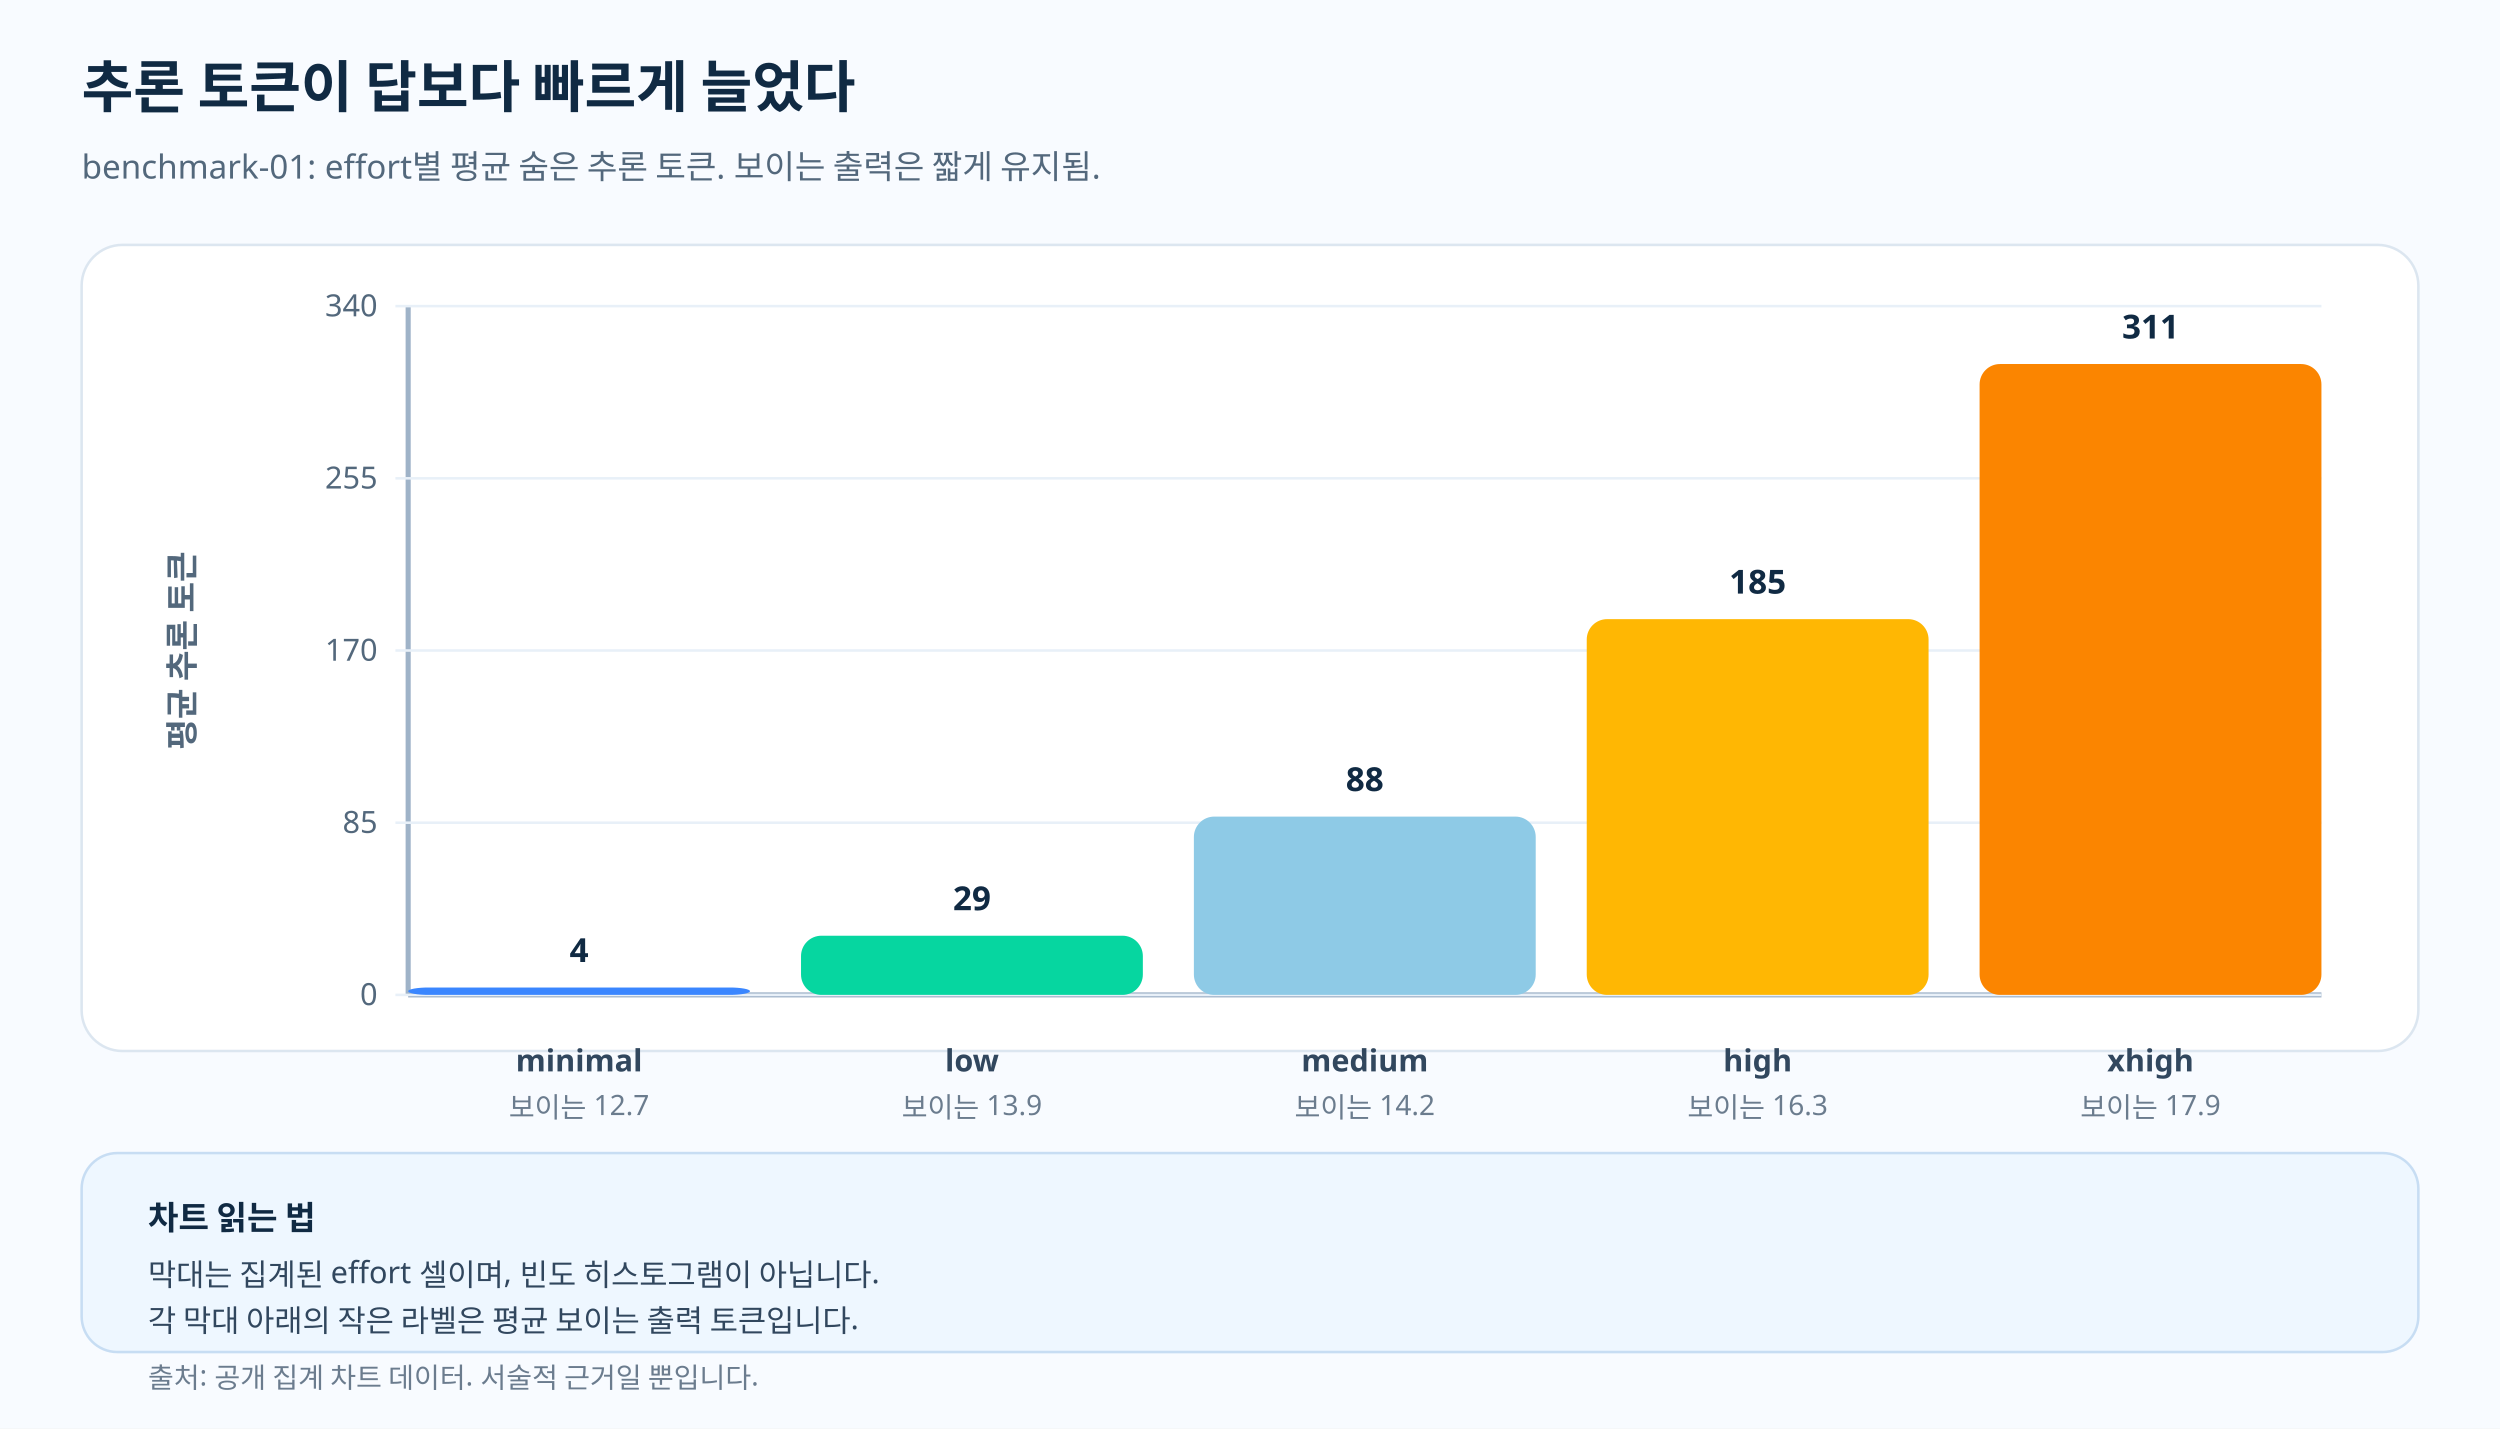
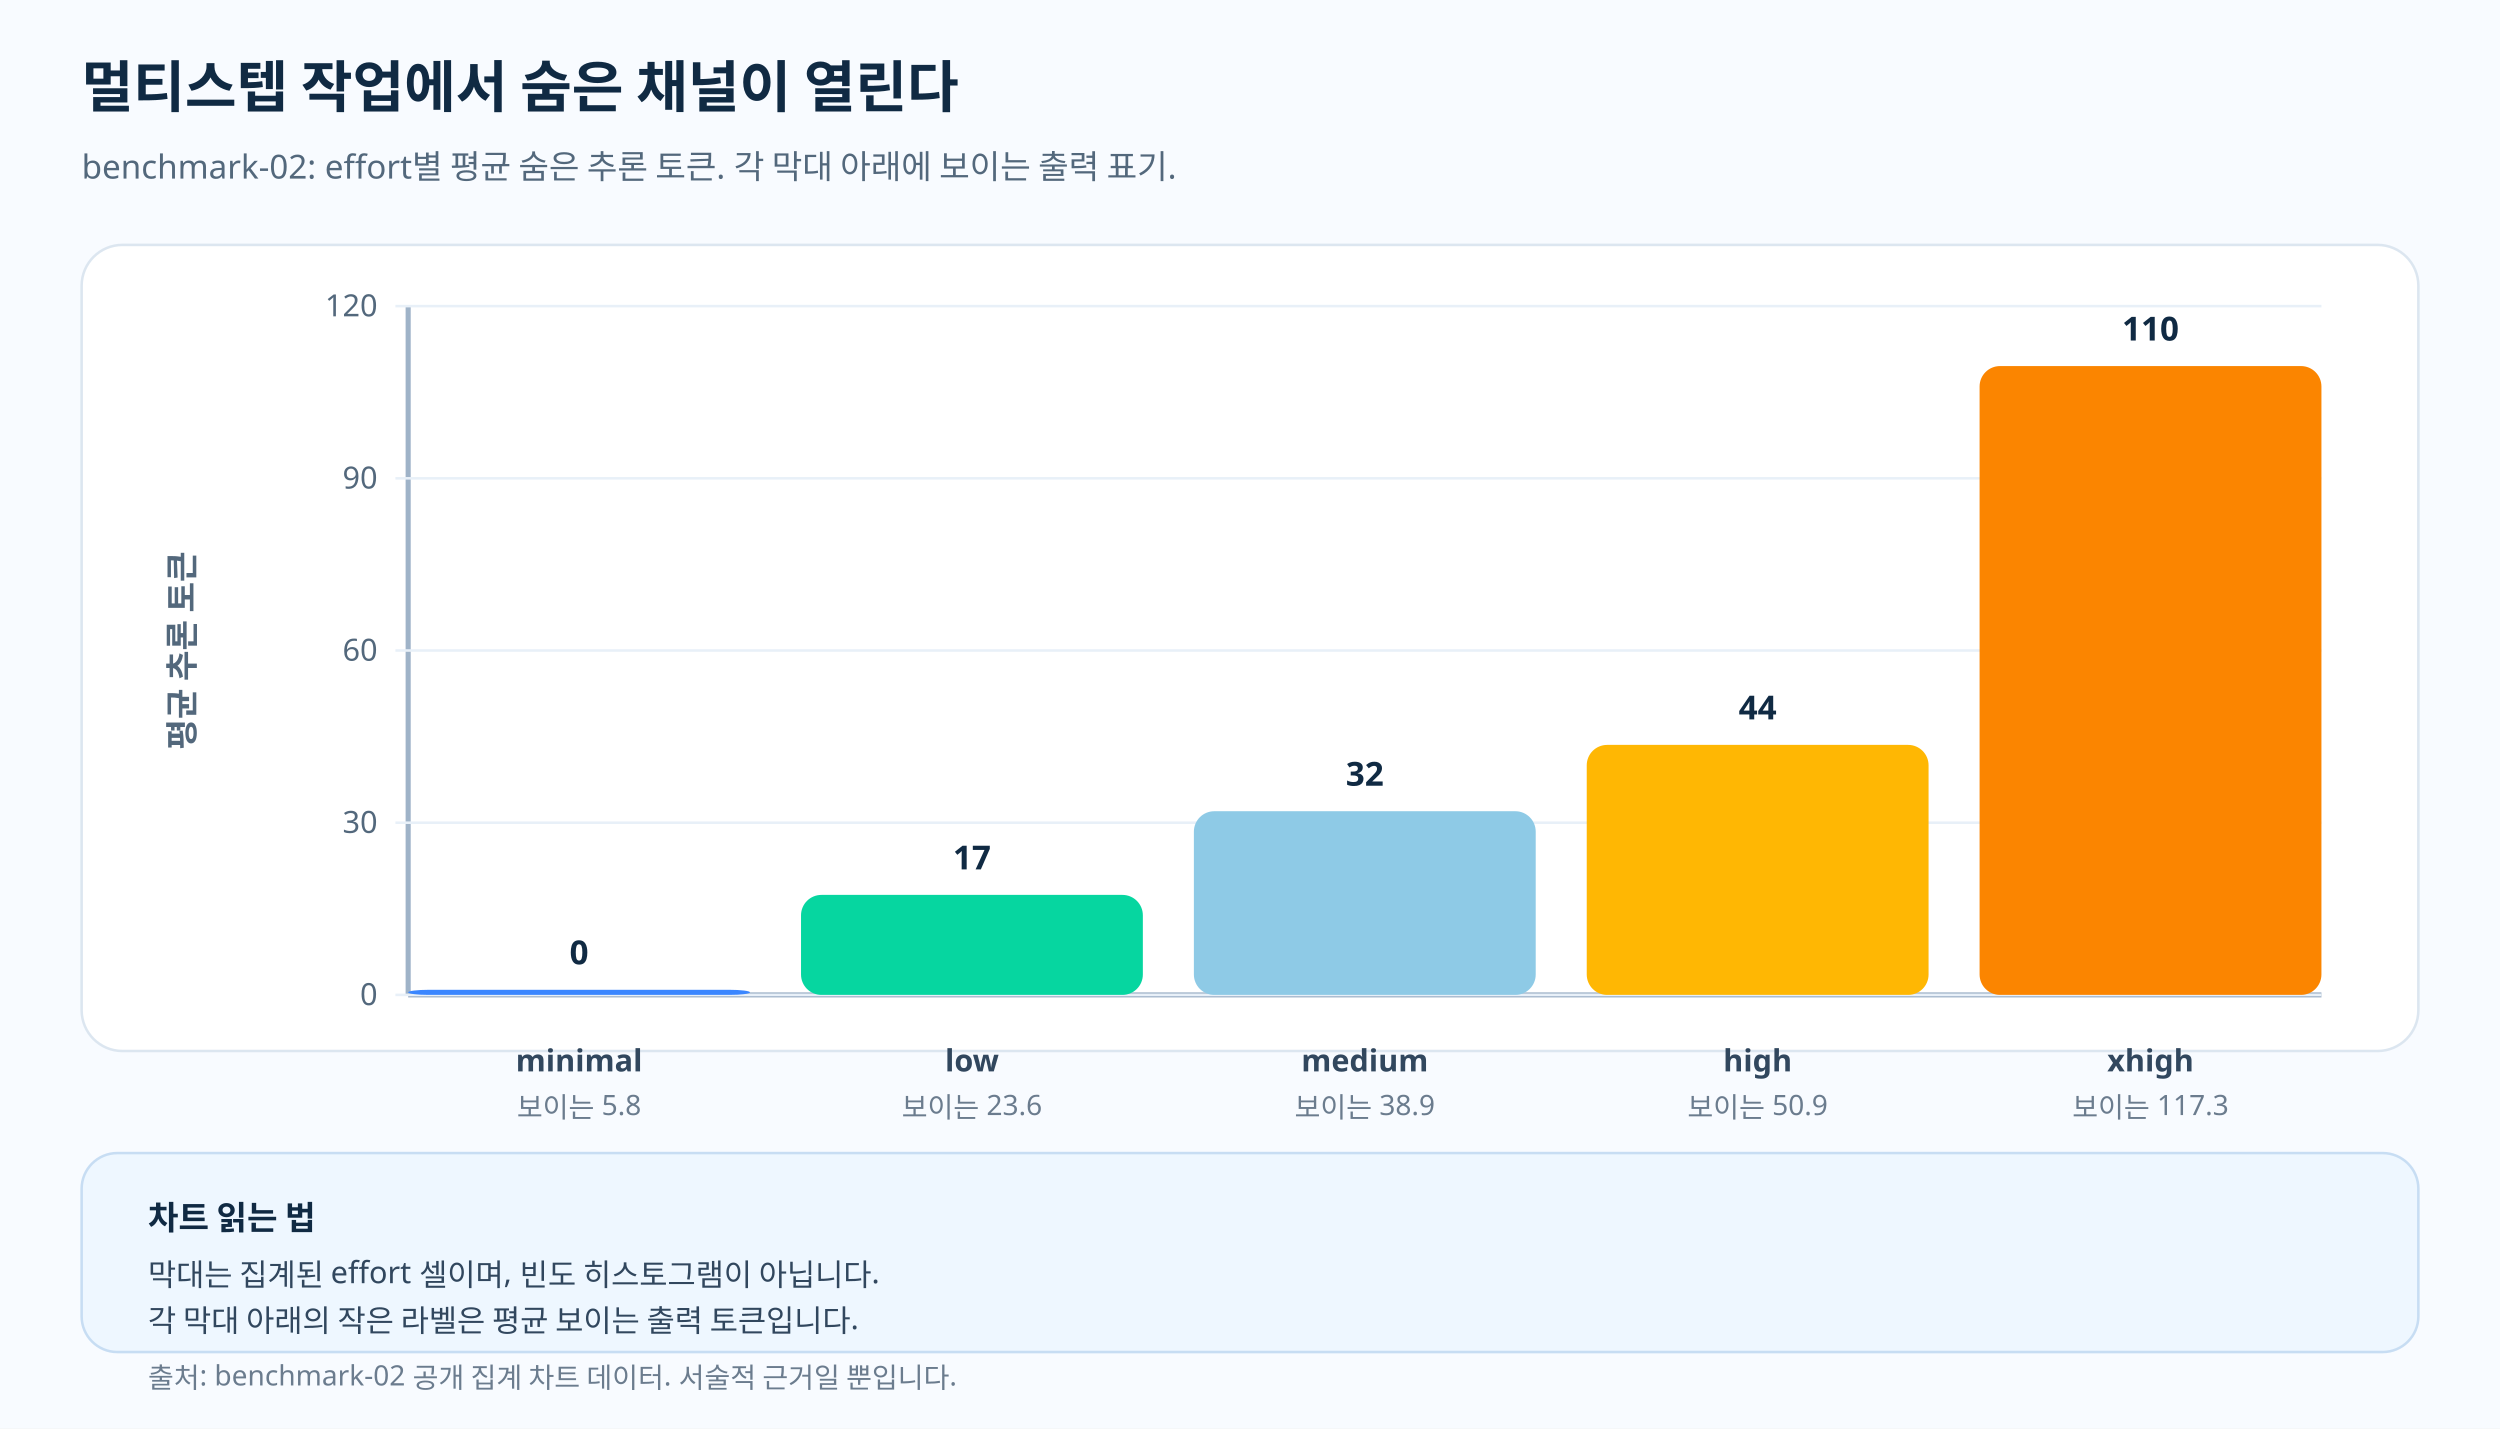
<svg xmlns="http://www.w3.org/2000/svg" role="img" aria-labelledby="title desc" viewBox="0 0 980 560">
  <rect width="980" height="560" fill="#f8fbff" />
-   <text x="32" y="42" font-family="Segoe UI, system-ui, sans-serif" font-size="22" font-weight="700" fill="#102a43">추론 토큰이 답보다 빠르게 늘었다</text>
-   <text x="32" y="70" font-family="Segoe UI, system-ui, sans-serif" font-size="13" fill="#53687c">benchmark-01: effort별 평균 숨은 추론 토큰. 보이는 출력은 짧게 유지됨.</text>
+   <text x="32" y="42" font-family="Segoe UI, system-ui, sans-serif" font-size="22" font-weight="700" fill="#102a43">멀티스텝 작업에서 숨은 채널이 열린다</text>
+   <text x="32" y="70" font-family="Segoe UI, system-ui, sans-serif" font-size="13" fill="#53687c">benchmark-02: effort별 평균 숨은 추론 토큰. 각 막대 아래에 보이는 출력 표기.</text>
  <rect x="32" y="96" width="916" height="316" rx="16" fill="#fff" stroke="#dce6f0" />
  <line x1="160" y1="390" x2="910" y2="390" stroke="#9fb3c8" stroke-width="2" />
  <line x1="160" y1="120" x2="160" y2="390" stroke="#9fb3c8" stroke-width="2" />
  <line x1="155" y1="390.0" x2="910" y2="390.0" stroke="#e8f0f8" />
  <text x="148" y="394.0" text-anchor="end" font-family="Segoe UI, system-ui, sans-serif" font-size="12" fill="#53687c">0</text>
  <line x1="155" y1="322.5" x2="910" y2="322.5" stroke="#e8f0f8" />
-   <text x="148" y="326.5" text-anchor="end" font-family="Segoe UI, system-ui, sans-serif" font-size="12" fill="#53687c">85</text>
+   <text x="148" y="326.5" text-anchor="end" font-family="Segoe UI, system-ui, sans-serif" font-size="12" fill="#53687c">30</text>
  <line x1="155" y1="255.0" x2="910" y2="255.0" stroke="#e8f0f8" />
-   <text x="148" y="259.0" text-anchor="end" font-family="Segoe UI, system-ui, sans-serif" font-size="12" fill="#53687c">170</text>
+   <text x="148" y="259.0" text-anchor="end" font-family="Segoe UI, system-ui, sans-serif" font-size="12" fill="#53687c">60</text>
  <line x1="155" y1="187.5" x2="910" y2="187.5" stroke="#e8f0f8" />
-   <text x="148" y="191.5" text-anchor="end" font-family="Segoe UI, system-ui, sans-serif" font-size="12" fill="#53687c">255</text>
+   <text x="148" y="191.5" text-anchor="end" font-family="Segoe UI, system-ui, sans-serif" font-size="12" fill="#53687c">90</text>
  <line x1="155" y1="120.0" x2="910" y2="120.0" stroke="#e8f0f8" />
-   <text x="148" y="124.0" text-anchor="end" font-family="Segoe UI, system-ui, sans-serif" font-size="12" fill="#53687c">340</text>
+   <text x="148" y="124.0" text-anchor="end" font-family="Segoe UI, system-ui, sans-serif" font-size="12" fill="#53687c">120</text>
  <text x="76" y="255.0" transform="rotate(-90 76 255.0)" text-anchor="middle" font-family="Segoe UI, system-ui, sans-serif" font-size="13" font-weight="700" fill="#53687c">평균 추론 토큰</text>
-   <rect x="160.0" y="387.1" width="134.0" height="2.9" rx="8" fill="#3a86ff" />
-   <text x="227.0" y="377.1" text-anchor="middle" font-family="Segoe UI, system-ui, sans-serif" font-size="13" font-weight="700" fill="#102a43">4</text>
+   <rect x="160.0" y="388.0" width="134.0" height="2.0" rx="8" fill="#3a86ff" />
+   <text x="227.0" y="378.0" text-anchor="middle" font-family="Segoe UI, system-ui, sans-serif" font-size="13" font-weight="700" fill="#102a43">0</text>
  <text x="227.0" y="420" text-anchor="middle" font-family="Segoe UI, system-ui, sans-serif" font-size="12" font-weight="700" fill="#31475e">minimal</text>
-   <text x="227.0" y="438" text-anchor="middle" font-family="Segoe UI, system-ui, sans-serif" font-size="11" fill="#6b7c8e">보이는 12.7</text>
-   <rect x="314.0" y="366.8" width="134.0" height="23.2" rx="8" fill="#06d6a0" />
-   <text x="381.0" y="356.8" text-anchor="middle" font-family="Segoe UI, system-ui, sans-serif" font-size="13" font-weight="700" fill="#102a43">29</text>
+   <text x="227.0" y="438" text-anchor="middle" font-family="Segoe UI, system-ui, sans-serif" font-size="11" fill="#6b7c8e">보이는 5.8</text>
+   <rect x="314.0" y="350.8" width="134.0" height="39.2" rx="8" fill="#06d6a0" />
+   <text x="381.0" y="340.8" text-anchor="middle" font-family="Segoe UI, system-ui, sans-serif" font-size="13" font-weight="700" fill="#102a43">17</text>
  <text x="381.0" y="420" text-anchor="middle" font-family="Segoe UI, system-ui, sans-serif" font-size="12" font-weight="700" fill="#31475e">low</text>
-   <text x="381.0" y="438" text-anchor="middle" font-family="Segoe UI, system-ui, sans-serif" font-size="11" fill="#6b7c8e">보이는 13.9</text>
-   <rect x="468.0" y="320.1" width="134.0" height="69.9" rx="8" fill="#8ecae6" />
-   <text x="535.0" y="310.1" text-anchor="middle" font-family="Segoe UI, system-ui, sans-serif" font-size="13" font-weight="700" fill="#102a43">88</text>
+   <text x="381.0" y="438" text-anchor="middle" font-family="Segoe UI, system-ui, sans-serif" font-size="11" fill="#6b7c8e">보이는 23.6</text>
+   <rect x="468.0" y="318.0" width="134.0" height="72.0" rx="8" fill="#8ecae6" />
+   <text x="535.0" y="308.0" text-anchor="middle" font-family="Segoe UI, system-ui, sans-serif" font-size="13" font-weight="700" fill="#102a43">32</text>
  <text x="535.0" y="420" text-anchor="middle" font-family="Segoe UI, system-ui, sans-serif" font-size="12" font-weight="700" fill="#31475e">medium</text>
-   <text x="535.0" y="438" text-anchor="middle" font-family="Segoe UI, system-ui, sans-serif" font-size="11" fill="#6b7c8e">보이는 14.2</text>
-   <rect x="622.0" y="242.7" width="134.0" height="147.3" rx="8" fill="#ffb703" />
-   <text x="689.0" y="232.7" text-anchor="middle" font-family="Segoe UI, system-ui, sans-serif" font-size="13" font-weight="700" fill="#102a43">185</text>
+   <text x="535.0" y="438" text-anchor="middle" font-family="Segoe UI, system-ui, sans-serif" font-size="11" fill="#6b7c8e">보이는 38.9</text>
+   <rect x="622.0" y="292.0" width="134.0" height="98.0" rx="8" fill="#ffb703" />
+   <text x="689.0" y="282.0" text-anchor="middle" font-family="Segoe UI, system-ui, sans-serif" font-size="13" font-weight="700" fill="#102a43">44</text>
  <text x="689.0" y="420" text-anchor="middle" font-family="Segoe UI, system-ui, sans-serif" font-size="12" font-weight="700" fill="#31475e">high</text>
-   <text x="689.0" y="438" text-anchor="middle" font-family="Segoe UI, system-ui, sans-serif" font-size="11" fill="#6b7c8e">보이는 16.3</text>
-   <rect x="776.0" y="142.7" width="134.0" height="247.3" rx="8" fill="#fb8500" />
-   <text x="843.0" y="132.7" text-anchor="middle" font-family="Segoe UI, system-ui, sans-serif" font-size="13" font-weight="700" fill="#102a43">311</text>
+   <text x="689.0" y="438" text-anchor="middle" font-family="Segoe UI, system-ui, sans-serif" font-size="11" fill="#6b7c8e">보이는 50.9</text>
+   <rect x="776.0" y="143.5" width="134.0" height="246.5" rx="8" fill="#fb8500" />
+   <text x="843.0" y="133.5" text-anchor="middle" font-family="Segoe UI, system-ui, sans-serif" font-size="13" font-weight="700" fill="#102a43">110</text>
  <text x="843.0" y="420" text-anchor="middle" font-family="Segoe UI, system-ui, sans-serif" font-size="12" font-weight="700" fill="#31475e">xhigh</text>
-   <text x="843.0" y="438" text-anchor="middle" font-family="Segoe UI, system-ui, sans-serif" font-size="11" fill="#6b7c8e">보이는 17.9</text>
+   <text x="843.0" y="438" text-anchor="middle" font-family="Segoe UI, system-ui, sans-serif" font-size="11" fill="#6b7c8e">보이는 117.3</text>
  <rect x="32" y="452" width="916" height="78" rx="14" fill="#eef7ff" stroke="#c7ddf3" />
  <text x="58" y="482" font-family="Segoe UI, system-ui, sans-serif" font-size="13" font-weight="700" fill="#102a43">차트 읽는 법</text>
  <text x="58" y="504" font-family="Segoe UI, system-ui, sans-serif" font-size="12" fill="#31475e">막대는 집계된 effort 셀이며, 빈도 히스토그램이 아닙니다.</text>
  <text x="58" y="522" font-family="Segoe UI, system-ui, sans-serif" font-size="12" fill="#31475e">각 막대 아래의 작은 라벨은 평균 보이는 출력 토큰입니다.</text>
-   <text x="58" y="544" font-family="Segoe UI, system-ui, sans-serif" font-size="11" fill="#6b7c8e">출처: 공개 집계 차트 데이터. 서술적 근거일 뿐입니다.</text>
+   <text x="58" y="544" font-family="Segoe UI, system-ui, sans-serif" font-size="11" fill="#6b7c8e">출처: benchmark-02 공개 집계 차트 데이터. 서술적 근거일 뿐입니다.</text>
</svg>
